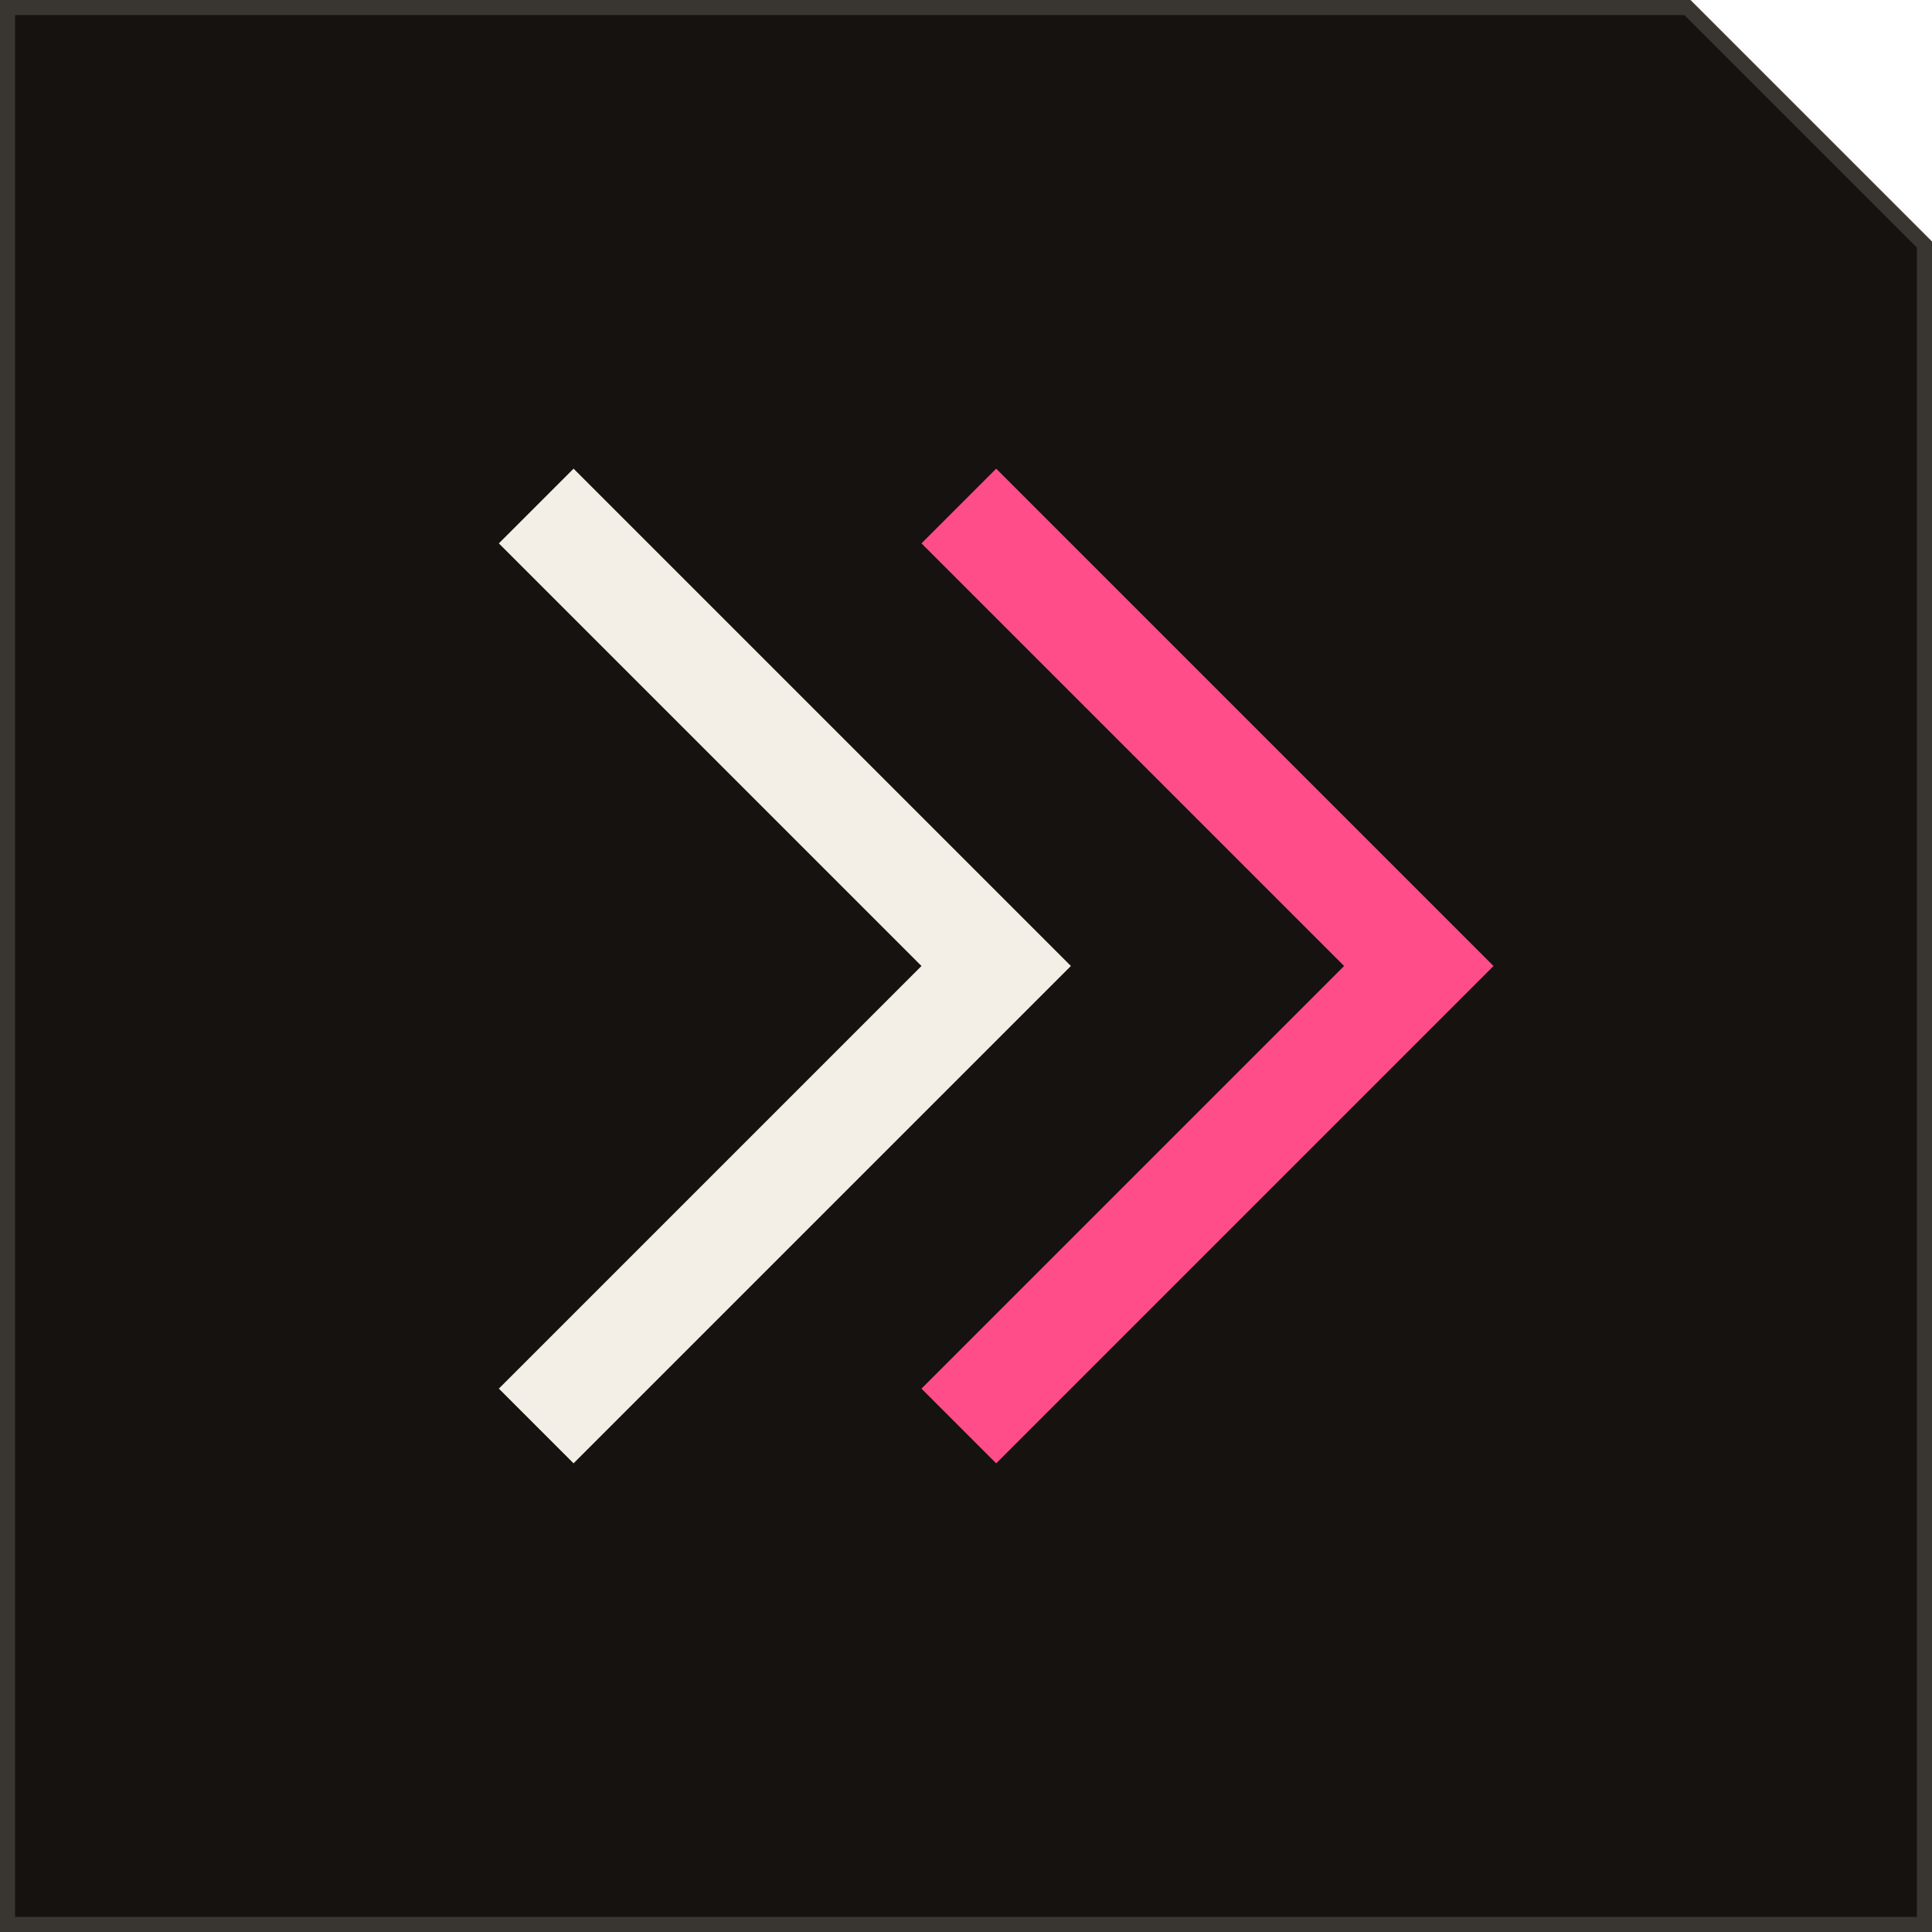
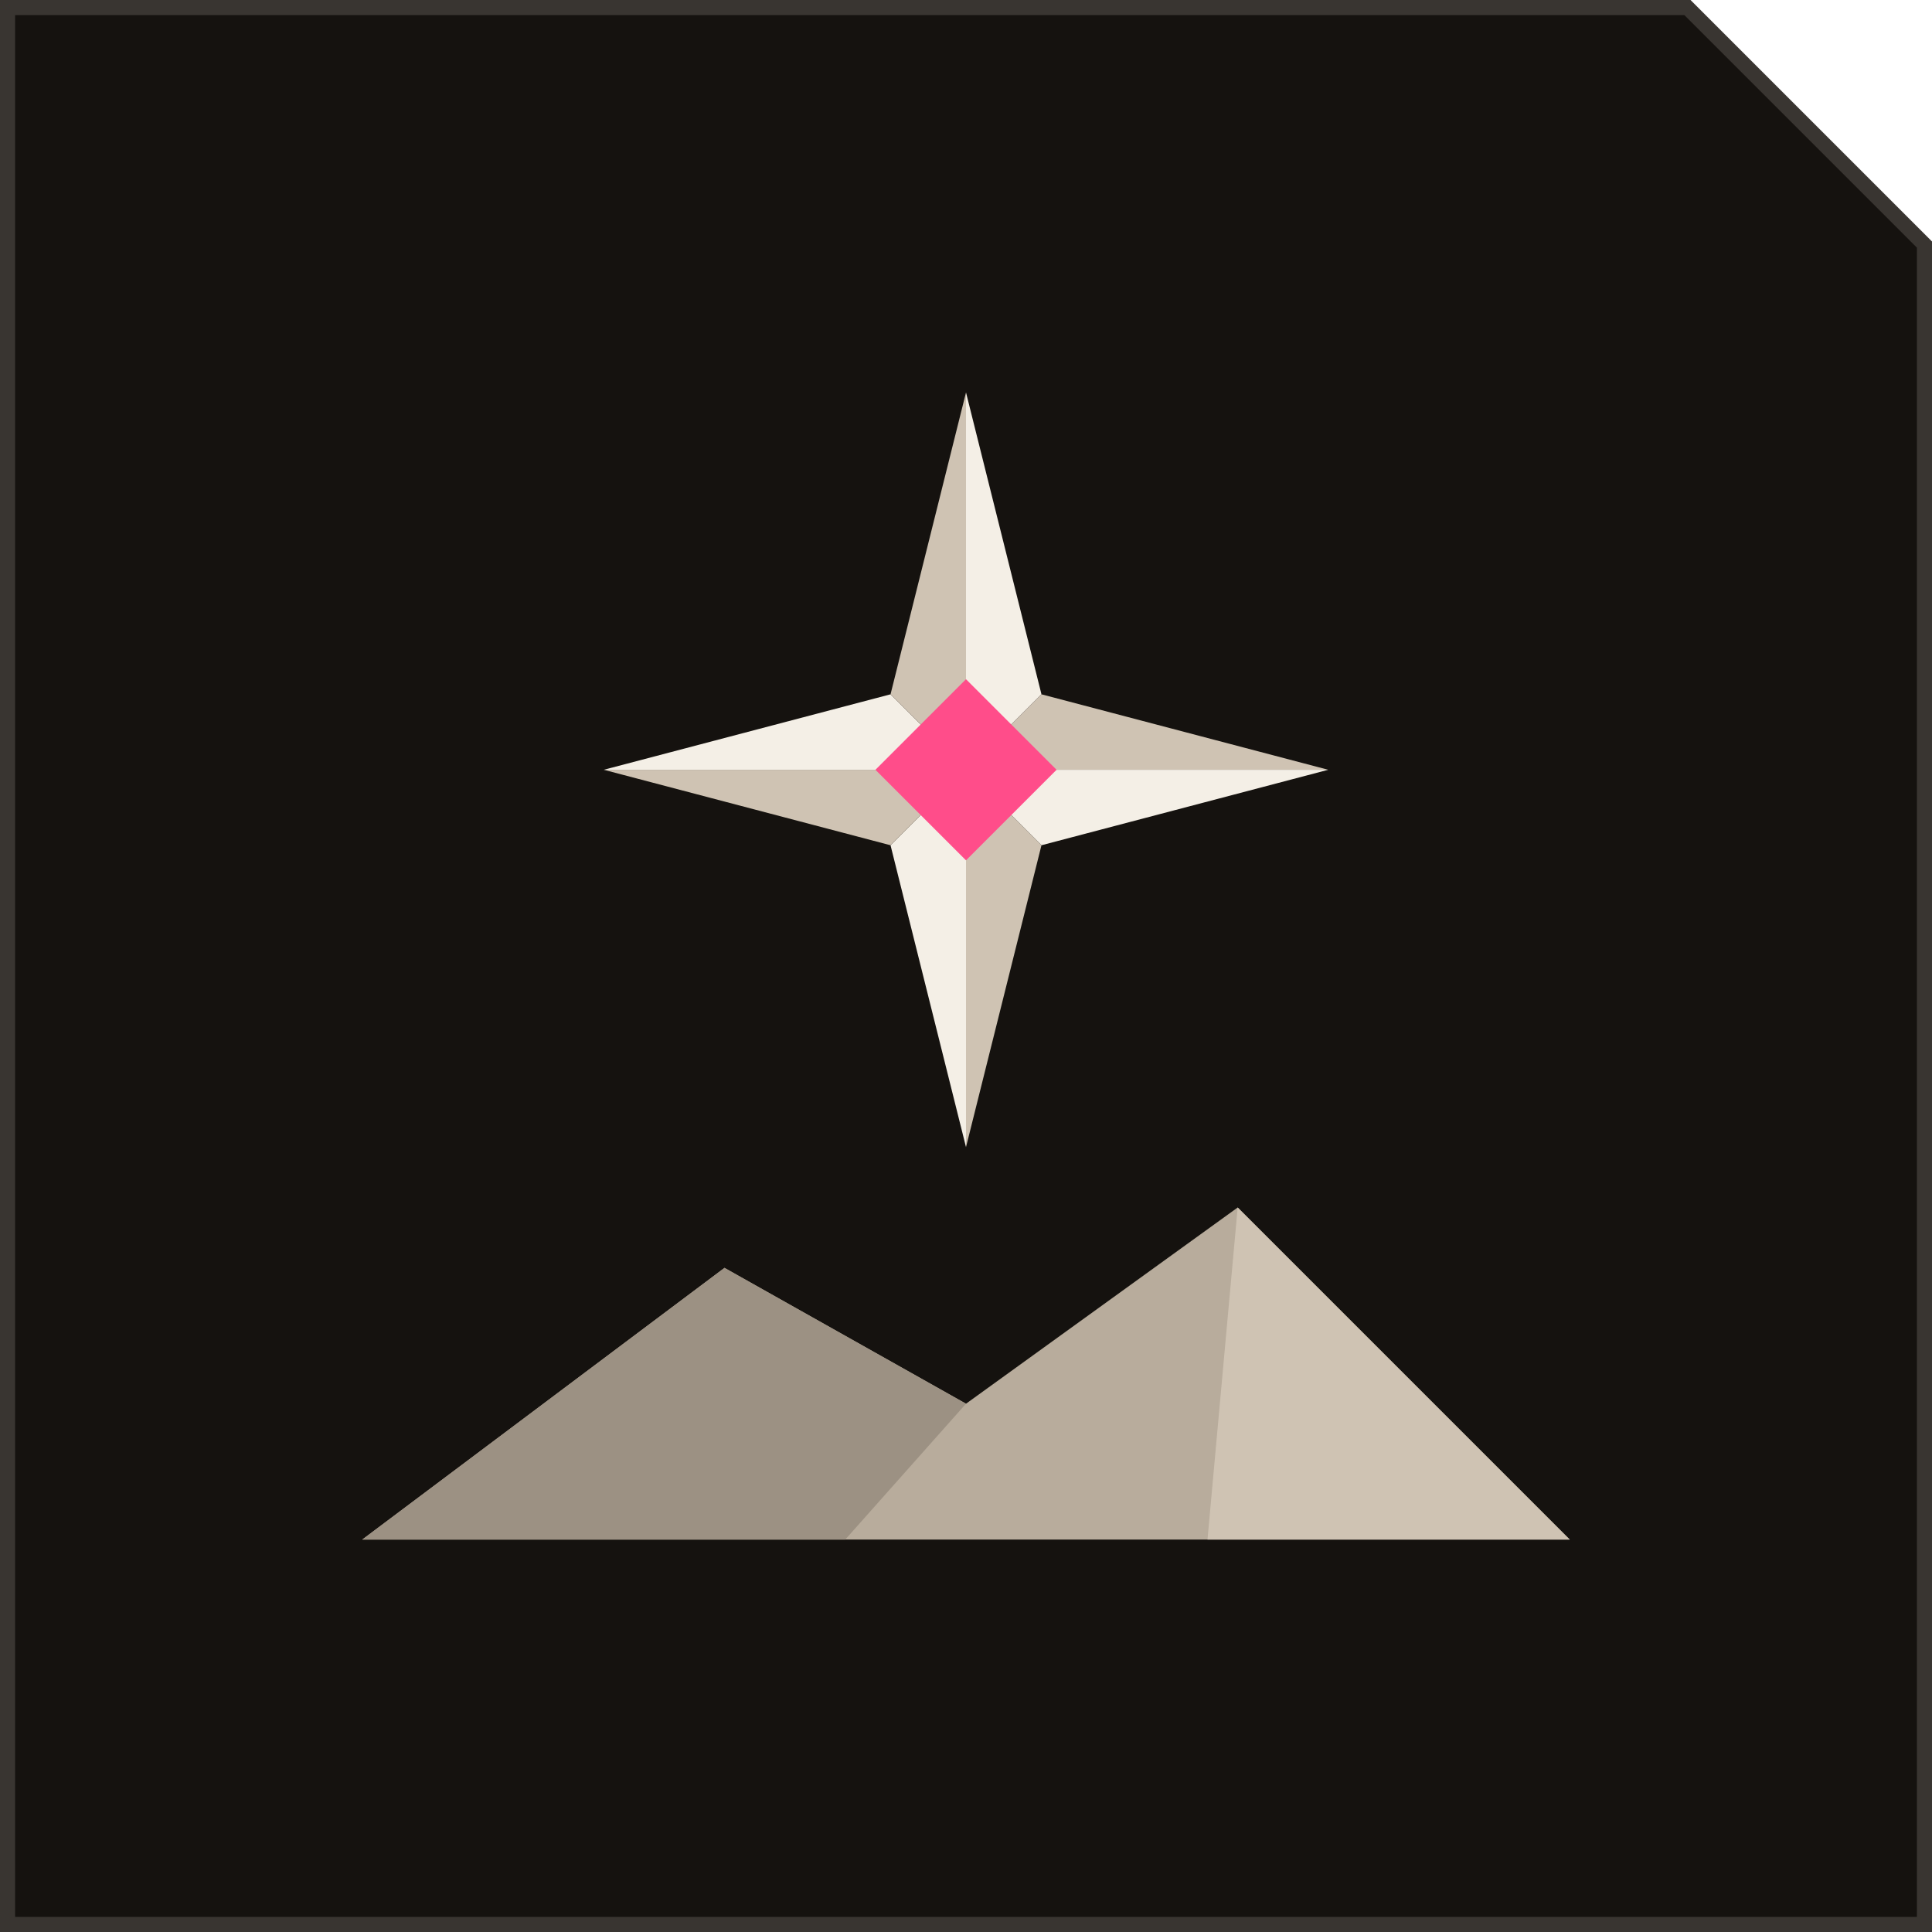
<svg xmlns="http://www.w3.org/2000/svg" viewBox="0 0 256 256" role="img" aria-label="Vesper">
  <path d="M0 0H224L256 32V256H0Z" fill="#15120F" />
  <path d="M1 1H223.6L255 32.4V255H1Z" fill="none" stroke="#F4EFE6" stroke-opacity="0.16" stroke-width="2" />
-   <path d="M76 72L132 128L76 184" fill="none" stroke="#F4EFE6" stroke-width="14" stroke-linecap="square" stroke-linejoin="miter" />
-   <path d="M132 72L188 128L132 184" fill="none" stroke="#FF4D8A" stroke-width="14" stroke-linecap="square" stroke-linejoin="miter" />
+   <polygon points="128,102 128,52 138,92" fill="#F4EFE6" />
+   <polygon points="128,102 138,92 176,102" fill="#CFC3B3" />
+   <polygon points="128,102 176,102 138,112" fill="#F4EFE6" />
+   <polygon points="128,102 138,112 128,152" fill="#CFC3B3" />
+   <polygon points="128,102 128,152 118,112" fill="#F4EFE6" />
+   <polygon points="128,102 118,112 80,102" fill="#CFC3B3" />
+   <polygon points="128,102 80,102 118,92" fill="#F4EFE6" />
+   <polygon points="128,102 118,92 128,52" fill="#CFC3B3" />
+   <polygon points="48,204 96,168 128,186 164,160 208,204" fill="#B8AC9C" />
+   <polygon points="96,168 128,186 112,204 48,204" fill="#9C9183" />
+   <polygon points="164,160 208,204 160,204" fill="#CFC3B3" />
+   <polygon points="128,90 140,102 128,114 116,102" fill="#FF4D8A" />
</svg>
